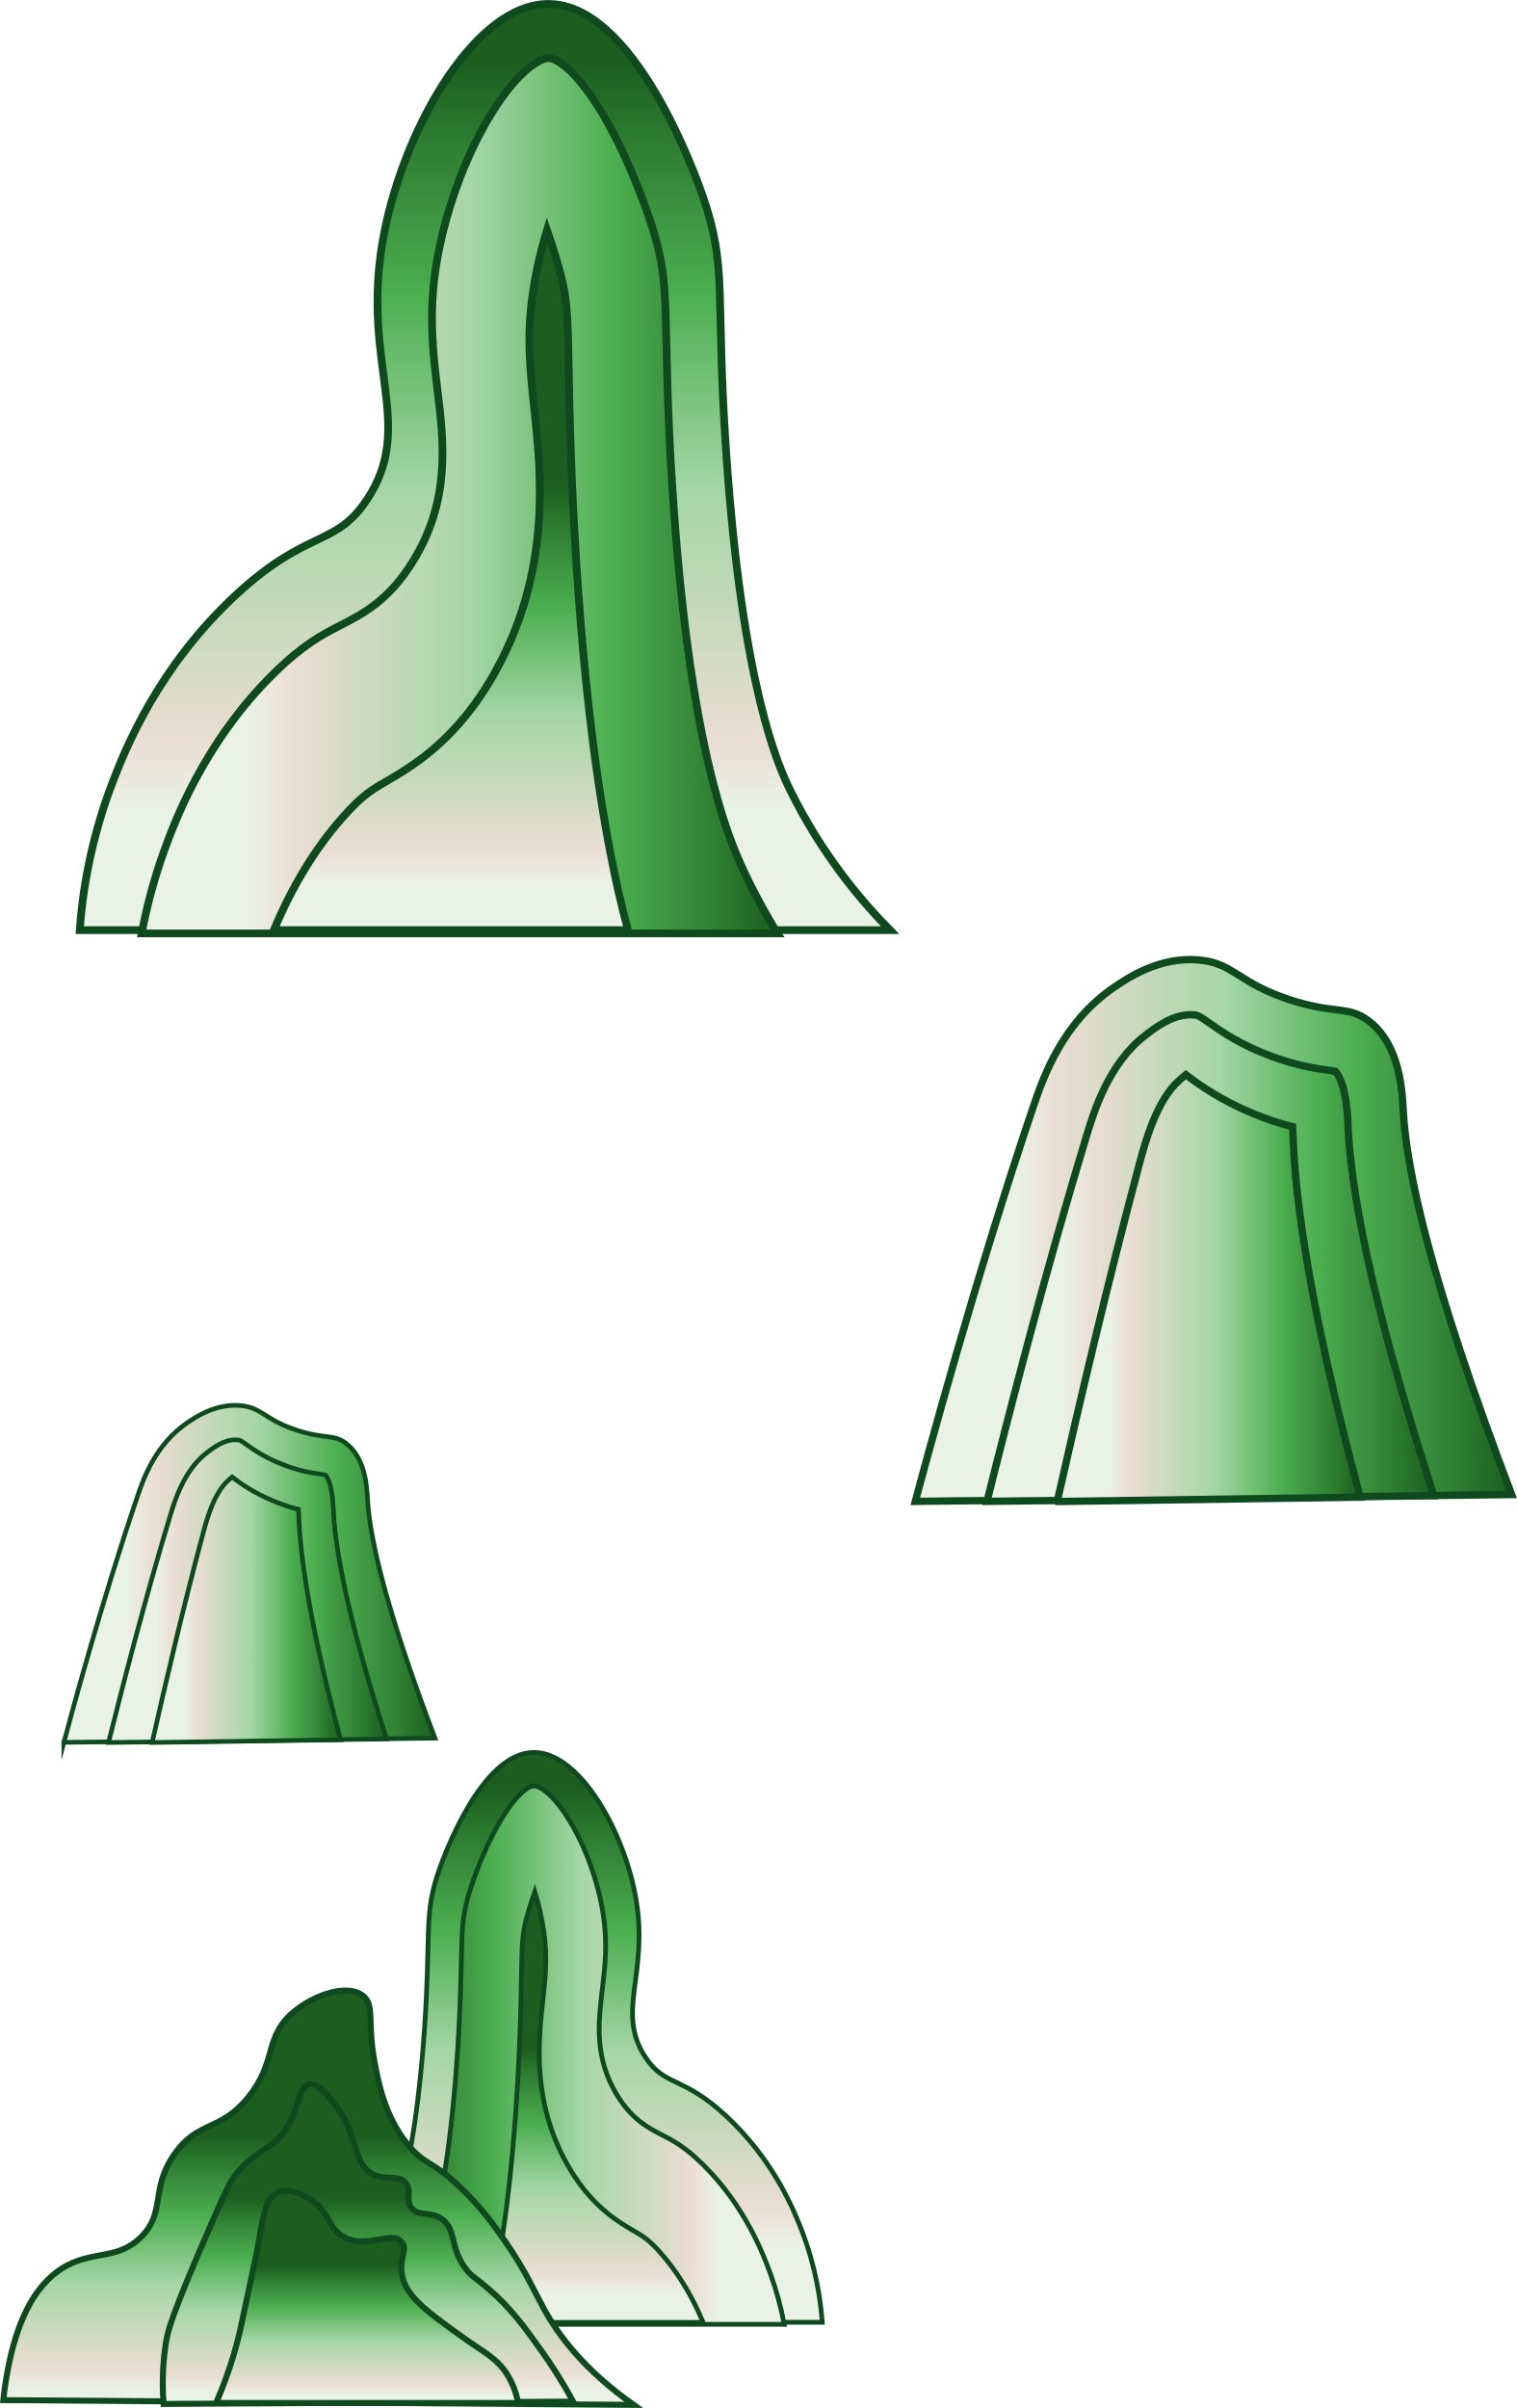
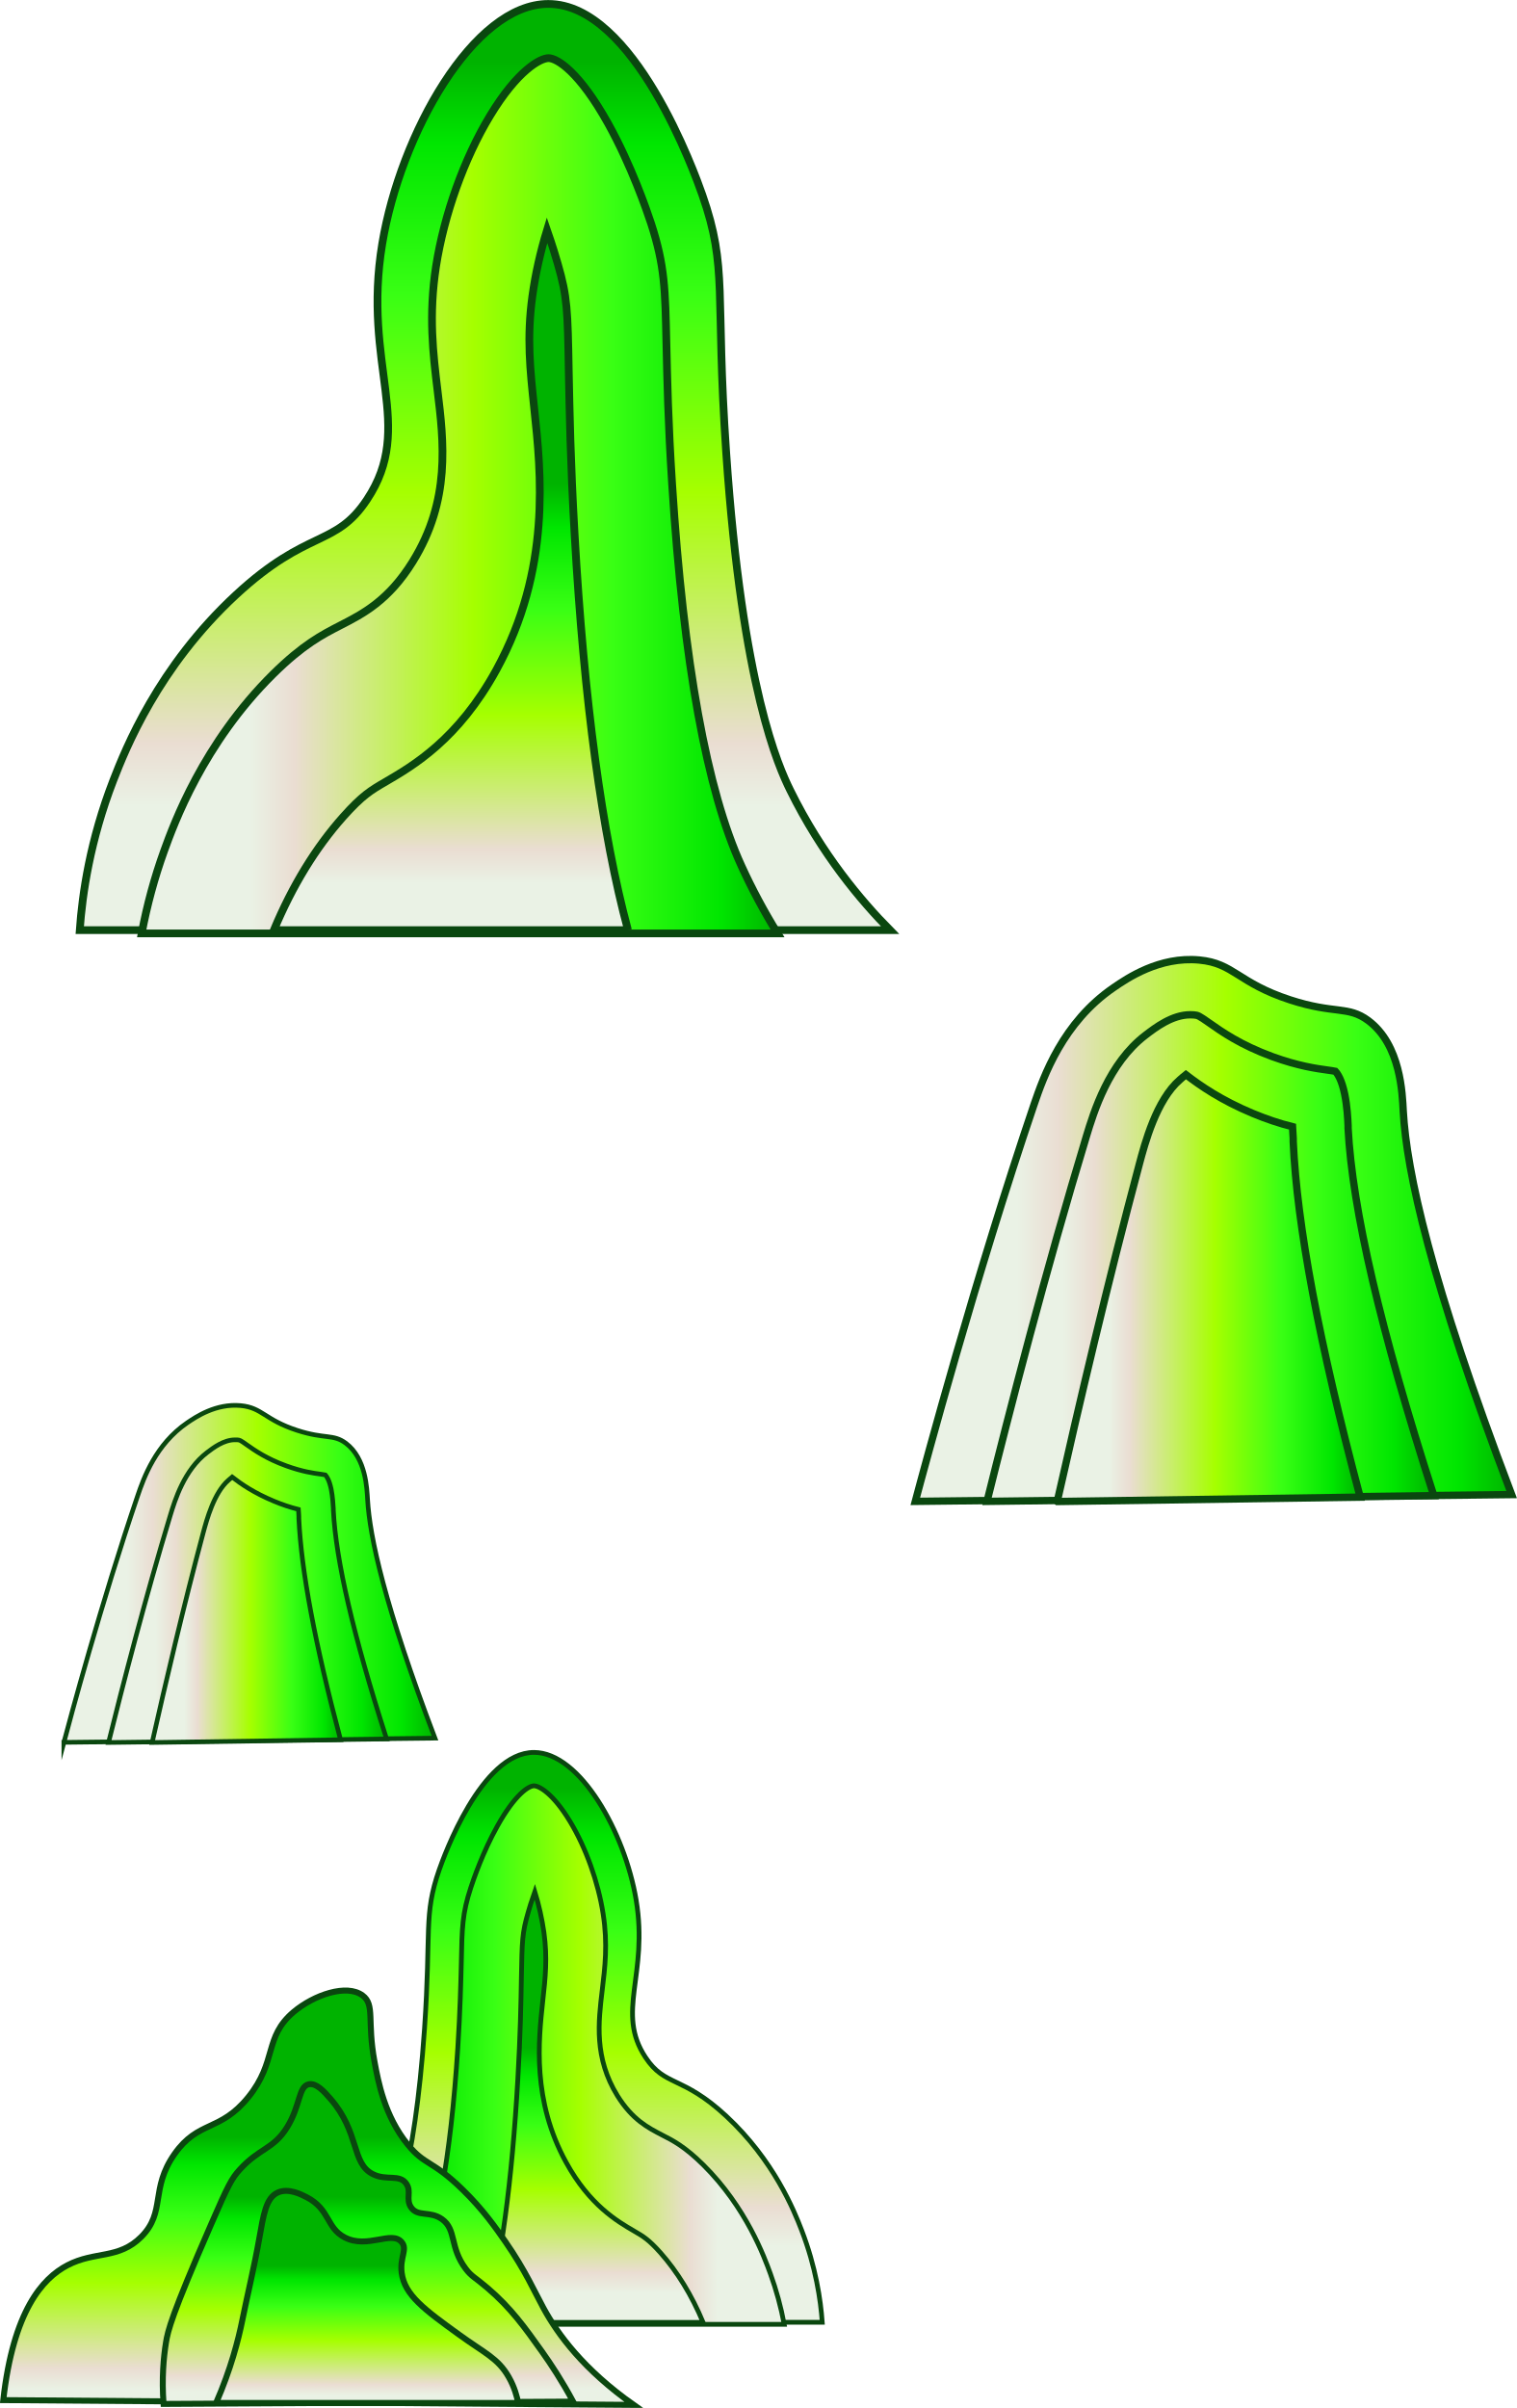
<svg xmlns="http://www.w3.org/2000/svg" xmlns:xlink="http://www.w3.org/1999/xlink" id="Layer_2" data-name="Layer 2" viewBox="0 0 111.67 177.26">
  <defs>
    <style>
      .cls-1 {
        fill: url(#linear-gradient-8);
      }

      .cls-1, .cls-2, .cls-3, .cls-4, .cls-5, .cls-6, .cls-7, .cls-8, .cls-9, .cls-10, .cls-11, .cls-12, .cls-13, .cls-14, .cls-15 {
-         stroke: #0f4a1f;
+         stroke: #0a470f;
        stroke-miterlimit: 10;
      }

      .cls-1, .cls-8, .cls-11 {
        stroke-width: .54px;
      }

      .cls-2 {
        fill: url(#linear-gradient-4);
      }

      .cls-2, .cls-5, .cls-14 {
        stroke-width: .35px;
      }

      .cls-3 {
        fill: url(#linear-gradient-12);
      }

      .cls-3, .cls-4, .cls-10 {
        stroke-width: .34px;
      }

      .cls-4 {
        fill: url(#linear-gradient-11);
      }

      .cls-5 {
        fill: url(#linear-gradient-6);
      }

      .cls-6 {
        fill: url(#linear-gradient-2);
      }

      .cls-6, .cls-13, .cls-15 {
        stroke-width: .57px;
      }

      .cls-7 {
        fill: url(#linear-gradient-14);
      }

      .cls-7, .cls-9, .cls-12 {
        stroke-width: .44px;
      }

      .cls-8 {
        fill: url(#linear-gradient-7);
      }

      .cls-9 {
        fill: url(#linear-gradient-15);
      }

      .cls-10 {
        fill: url(#linear-gradient-10);
      }

      .cls-11 {
        fill: url(#linear-gradient-9);
      }

      .cls-12 {
        fill: url(#linear-gradient-13);
      }

      .cls-13 {
        fill: url(#linear-gradient);
      }

      .cls-14 {
        fill: url(#linear-gradient-5);
      }

      .cls-15 {
        fill: url(#linear-gradient-3);
      }
    </style>
    <linearGradient id="linear-gradient" x1="35.7" y1="70.57" x2="35.7" y2="4.56" gradientUnits="userSpaceOnUse">
      <stop offset=".17" stop-color="#eaf2e5" />
      <stop offset=".24" stop-color="#eaddd2" />
-       <stop offset=".52" stop-color="#a5d6a7" />
-       <stop offset=".74" stop-color="#4caf50" />
-       <stop offset=".91" stop-color="#2e7d32" />
-       <stop offset="1" stop-color="#1b5e20" />
+       <stop offset=".52" stop-color="#a6ff00" />
+       <stop offset=".74" stop-color="#39ff14" />
+       <stop offset=".91" stop-color="#00e600" />
+       <stop offset="1" stop-color="#00b300" />
    </linearGradient>
    <linearGradient id="linear-gradient-2" x1="10.43" y1="36.49" x2="57.24" y2="36.49" xlink:href="#linear-gradient" />
    <linearGradient id="linear-gradient-3" x1="33.2" y1="71.01" x2="33.2" y2="35.66" xlink:href="#linear-gradient" />
    <linearGradient id="linear-gradient-4" x1="72.89" y1="172.25" x2="72.89" y2="131.63" gradientTransform="translate(115.07) scale(-1 1)" xlink:href="#linear-gradient" />
    <linearGradient id="linear-gradient-5" x1="57.35" y1="151.28" x2="86.15" y2="151.28" gradientTransform="translate(115.07) scale(-1 1)" xlink:href="#linear-gradient" />
    <linearGradient id="linear-gradient-6" x1="71.35" y1="172.52" x2="71.35" y2="150.77" gradientTransform="translate(115.07) scale(-1 1)" xlink:href="#linear-gradient" />
    <linearGradient id="linear-gradient-7" x1="67.38" y1="90.59" x2="111.28" y2="90.59" xlink:href="#linear-gradient" />
    <linearGradient id="linear-gradient-8" x1="72.66" y1="92.61" x2="105.55" y2="92.61" xlink:href="#linear-gradient" />
    <linearGradient id="linear-gradient-9" x1="77.83" y1="94.82" x2="100.12" y2="94.82" xlink:href="#linear-gradient" />
    <linearGradient id="linear-gradient-10" x1="4.7" y1="115.87" x2="32.02" y2="115.87" xlink:href="#linear-gradient" />
    <linearGradient id="linear-gradient-11" x1="7.99" y1="117.13" x2="28.45" y2="117.13" xlink:href="#linear-gradient" />
    <linearGradient id="linear-gradient-12" x1="11.2" y1="118.5" x2="25.07" y2="118.5" xlink:href="#linear-gradient" />
    <linearGradient id="linear-gradient-13" x1="-2584.33" y1="179.73" x2="-2584.33" y2="157.3" gradientTransform="translate(-2560.887) scale(-1 1)" xlink:href="#linear-gradient" />
    <linearGradient id="linear-gradient-14" x1="-2587.98" y1="179.03" x2="-2587.98" y2="161.72" gradientTransform="translate(-2560.887) scale(-1 1)" xlink:href="#linear-gradient" />
    <linearGradient id="linear-gradient-15" x1="-2587.92" y1="178.28" x2="-2587.92" y2="166.79" gradientTransform="translate(-2560.887) scale(-1 1)" xlink:href="#linear-gradient" />
  </defs>
  <g id="Layer_1-2" data-name="Layer 1">
    <g>
      <g>
        <path class="cls-13" d="M65.52,68.47c-2.11-2.14-5.01-5.55-7.35-10.3-.82-1.67-3.52-7.47-4.71-24.83-.82-11.85.14-13.57-1.76-19-.53-1.52-5.02-14.06-11.34-14.05-5.51,0-10.88,9.58-12.22,17.64-1.49,8.98,2.47,13.43-1.12,18.84-2.34,3.54-4.35,2.11-9.66,7.03-5.71,5.29-8.12,11.33-9.02,13.65-1.71,4.42-2.28,8.34-2.47,11.02,19.88,0,39.76,0,59.64,0Z" />
        <path class="cls-6" d="M57.24,68.71c-.99-1.6-1.88-3.26-2.66-4.97-2.54-5.53-4.26-14.97-5.1-28.07-.3-4.63-.36-7.78-.42-10.31-.09-4.1-.12-5.8-1.13-8.91-.31-.94-1.45-4.27-3.16-7.35-2.12-3.81-3.76-4.82-4.39-4.82-.6,0-2.28.89-4.31,4.25-1.9,3.14-3.38,7.28-3.97,11.07-.56,3.62-.22,6.43.11,9.15.46,3.78.98,8.07-1.83,12.6-1.78,2.87-3.67,3.84-5.33,4.69-1.34.69-2.73,1.4-4.94,3.58-5.16,5.1-7.32,11.06-8.03,13.02-.71,1.97-1.26,4-1.65,6.07h46.81Z" />
        <path class="cls-15" d="M46.23,68.47c-1.91-7.07-3.23-16.84-3.93-29.13-.31-5.41-.37-9.07-.43-12-.08-4.53-.1-5.47-.81-7.92-.12-.42-.39-1.33-.79-2.48-.49,1.6-.86,3.26-1.08,4.86-.42,3.07-.17,5.38.14,8.3.5,4.7,1.27,11.79-2.79,19.21-2.81,5.13-6.14,7.06-8.12,8.22-1.12.65-1.74,1.01-3.16,2.6-2.02,2.27-3.73,5.06-5.1,8.34h26.08Z" />
      </g>
      <g>
        <path class="cls-2" d="M23.83,170.96c1.3-1.32,3.08-3.41,4.52-6.34.5-1.03,2.16-4.6,2.9-15.28.5-7.29-.08-8.35,1.08-11.69.33-.94,3.09-8.65,6.98-8.65,3.39,0,6.69,5.89,7.52,10.86.92,5.53-1.52,8.26.69,11.59,1.44,2.18,2.68,1.3,5.94,4.32,3.51,3.26,5,6.97,5.55,8.4,1.05,2.72,1.4,5.13,1.52,6.78-12.23,0-24.46,0-36.7,0Z" />
        <path class="cls-14" d="M28.92,171.1c.61-.99,1.16-2.01,1.64-3.06,1.56-3.4,2.62-9.21,3.14-17.27.18-2.85.22-4.79.26-6.34.05-2.52.07-3.57.7-5.48.19-.58.89-2.63,1.95-4.52,1.3-2.34,2.31-2.97,2.7-2.97.37,0,1.4.55,2.65,2.62,1.17,1.93,2.08,4.48,2.44,6.81.35,2.23.13,3.96-.07,5.63-.28,2.33-.6,4.96,1.12,7.75,1.1,1.77,2.26,2.36,3.28,2.89.83.42,1.68.86,3.04,2.2,3.17,3.14,4.5,6.81,4.94,8.01.44,1.21.78,2.46,1.02,3.73h-28.8Z" />
        <path class="cls-5" d="M35.7,170.96c1.18-4.35,1.99-10.36,2.42-17.92.19-3.33.23-5.58.26-7.39.05-2.79.06-3.36.5-4.87.07-.26.24-.82.49-1.53.3.98.53,2.01.67,2.99.26,1.89.11,3.31-.09,5.11-.31,2.89-.78,7.26,1.72,11.82,1.73,3.16,3.78,4.35,5,5.06.69.4,1.07.62,1.95,1.6,1.24,1.4,2.3,3.12,3.14,5.13h-16.04Z" />
      </g>
      <g>
        <path class="cls-8" d="M67.38,110.52c.7-2.61,4.46-16.61,8.74-29.21.71-2.08,2.12-6.05,5.86-8.61.99-.68,3.37-2.31,6.31-2.03,2.55.24,2.82,1.67,6.67,2.93,3.31,1.08,4.26.41,5.77,1.53,2.4,1.8,2.5,5.39,2.57,6.67.25,4.43,1.98,12.43,7.98,28.22-14.63.17-29.27.33-43.9.5Z" />
        <path class="cls-1" d="M72.66,110.52c1.61-6.47,4.37-17.18,7.32-26.89.53-1.74,1.62-5.35,4.35-7.43.73-.56,1.96-1.5,3.29-1.5.09,0,.18,0,.27.01.31.03.34.04,1.13.59.92.65,2.3,1.62,4.64,2.48,1.9.69,3.24.88,4.13,1,.13.02.37.05.51.08.16.17.47.61.69,1.69.18.88.23,1.81.25,2.31v.19c.31,5.95,2.37,14.81,6.31,27.05l-32.89.42Z" />
        <path class="cls-11" d="M77.83,110.52c1.54-6.84,3.73-16.18,6.04-24.82.41-1.54,1.26-4.73,2.99-6.22.13-.12.29-.25.44-.37,1.08.83,2.6,1.88,4.92,2.85.99.41,1.96.74,2.93.98.02.34.04.64.05.86v.23c.28,6.19,1.89,14.76,4.93,26.18l-22.29.32Z" />
      </g>
      <g>
        <path class="cls-10" d="M4.7,128.27c.43-1.62,2.77-10.34,5.44-18.18.44-1.29,1.32-3.77,3.65-5.36.62-.42,2.1-1.43,3.93-1.26,1.59.15,1.75,1.04,4.15,1.82,2.06.67,2.65.25,3.59.95,1.49,1.12,1.55,3.36,1.6,4.15.16,2.75,1.23,7.74,4.96,17.56-9.11.1-18.21.21-27.32.31Z" />
        <path class="cls-4" d="M7.99,128.27c1-4.03,2.72-10.69,4.55-16.73.33-1.08,1.01-3.33,2.71-4.62.46-.35,1.22-.93,2.05-.93.06,0,.11,0,.17,0,.19.02.21.02.7.37.57.4,1.43,1.01,2.89,1.54,1.18.43,2.02.55,2.57.62.08.01.23.03.32.05.1.11.29.38.43,1.05.11.55.14,1.13.16,1.44v.12c.19,3.7,1.47,9.21,3.92,16.83l-20.47.26Z" />
        <path class="cls-3" d="M11.2,128.27c.96-4.26,2.32-10.07,3.76-15.44.26-.96.79-2.94,1.86-3.87.08-.07.18-.15.27-.23.67.52,1.62,1.17,3.06,1.77.62.26,1.22.46,1.82.61.02.21.02.4.03.53v.14c.18,3.85,1.18,9.19,3.07,16.29l-13.87.2Z" />
      </g>
      <g>
        <path class="cls-12" d="M46.65,177.03c-3.69-2.6-5.59-5.19-6.65-7.14-.65-1.19-1.31-2.73-2.8-4.88-.71-1.02-1.65-2.37-3.15-3.83-2.24-2.19-2.76-1.75-4.03-3.31-1.72-2.11-2.18-4.65-2.45-6.1-.56-3.02.05-4.19-.88-4.88-1.17-.87-3.57-.05-5.08,1.22-2.2,1.86-1.19,3.62-3.33,6.27-2.09,2.58-3.67,1.68-5.43,4.18-1.82,2.59-.62,4.26-2.45,6.1-1.67,1.67-3.39,1.03-5.43,2.09-1.86.97-3.99,3.38-4.73,9.93,15.47.12,30.93.23,46.4.35Z" />
        <path class="cls-7" d="M42.18,176.77c-.81-1.5-1.61-2.72-2.28-3.66-1.26-1.77-2.29-3.22-4.03-4.7-.91-.78-1.14-.81-1.58-1.39-1.21-1.6-.67-2.88-1.75-3.66-.9-.64-1.78-.14-2.28-.87-.41-.61.05-1.16-.35-1.74-.5-.73-1.45-.2-2.45-.7-1.62-.8-.96-3.07-3.15-5.57-.47-.54-1.03-1.16-1.58-1.05-.76.16-.61,1.56-1.58,3.14-1.01,1.65-2.05,1.54-3.5,3.14-.59.65-.85,1.13-2.1,4.01-2.95,6.76-3.19,7.86-3.33,8.71-.18,1.11-.32,2.65-.18,4.53,10.04-.06,20.08-.12,30.11-.17Z" />
        <path class="cls-9" d="M38.15,176.9c-.09-.46-.27-1.17-.7-1.92-.8-1.4-1.77-1.75-3.68-3.14-2.5-1.81-3.99-2.89-4.2-4.53-.15-1.15.45-1.73,0-2.26-.74-.89-2.51.53-4.2-.35-1.36-.71-1.07-2.07-2.8-2.96-.41-.21-1.33-.68-2.1-.35-.9.39-1.07,1.65-1.4,3.48-.35,1.98-.83,3.95-1.23,5.92-.3,1.49-.85,3.6-1.93,6.1,7.41,0,14.82,0,22.24,0Z" />
      </g>
    </g>
  </g>
</svg>
